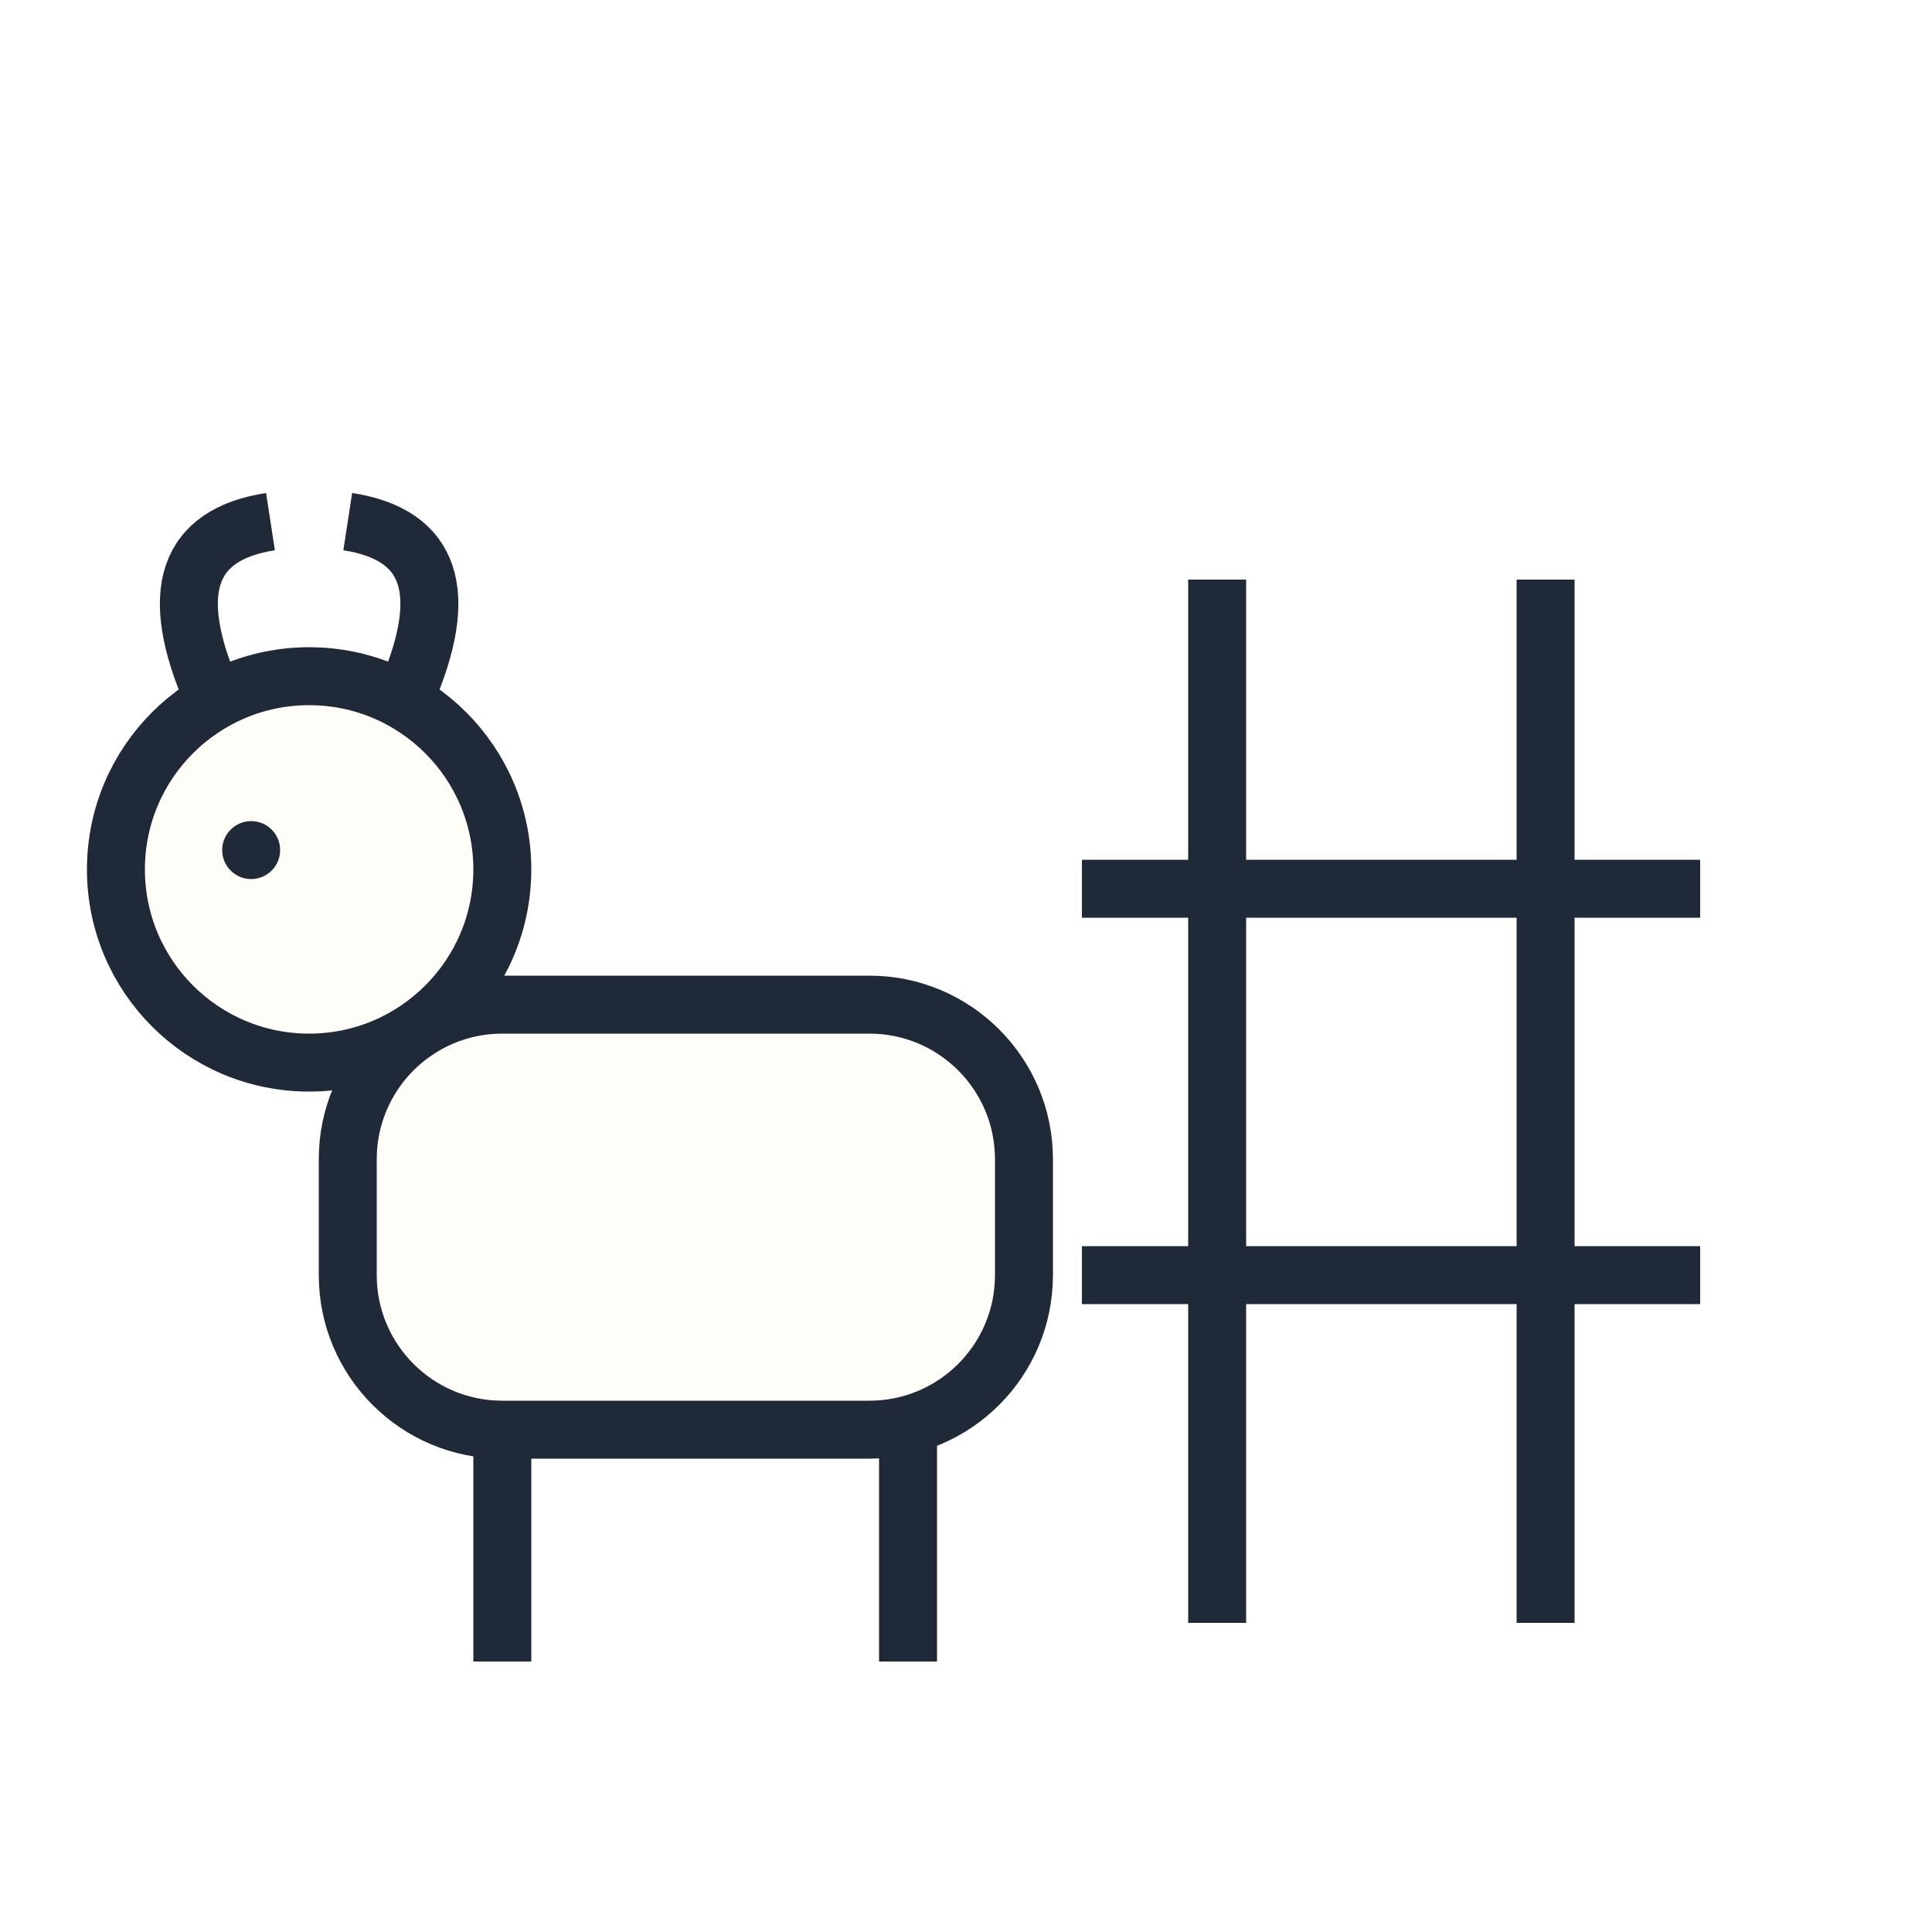
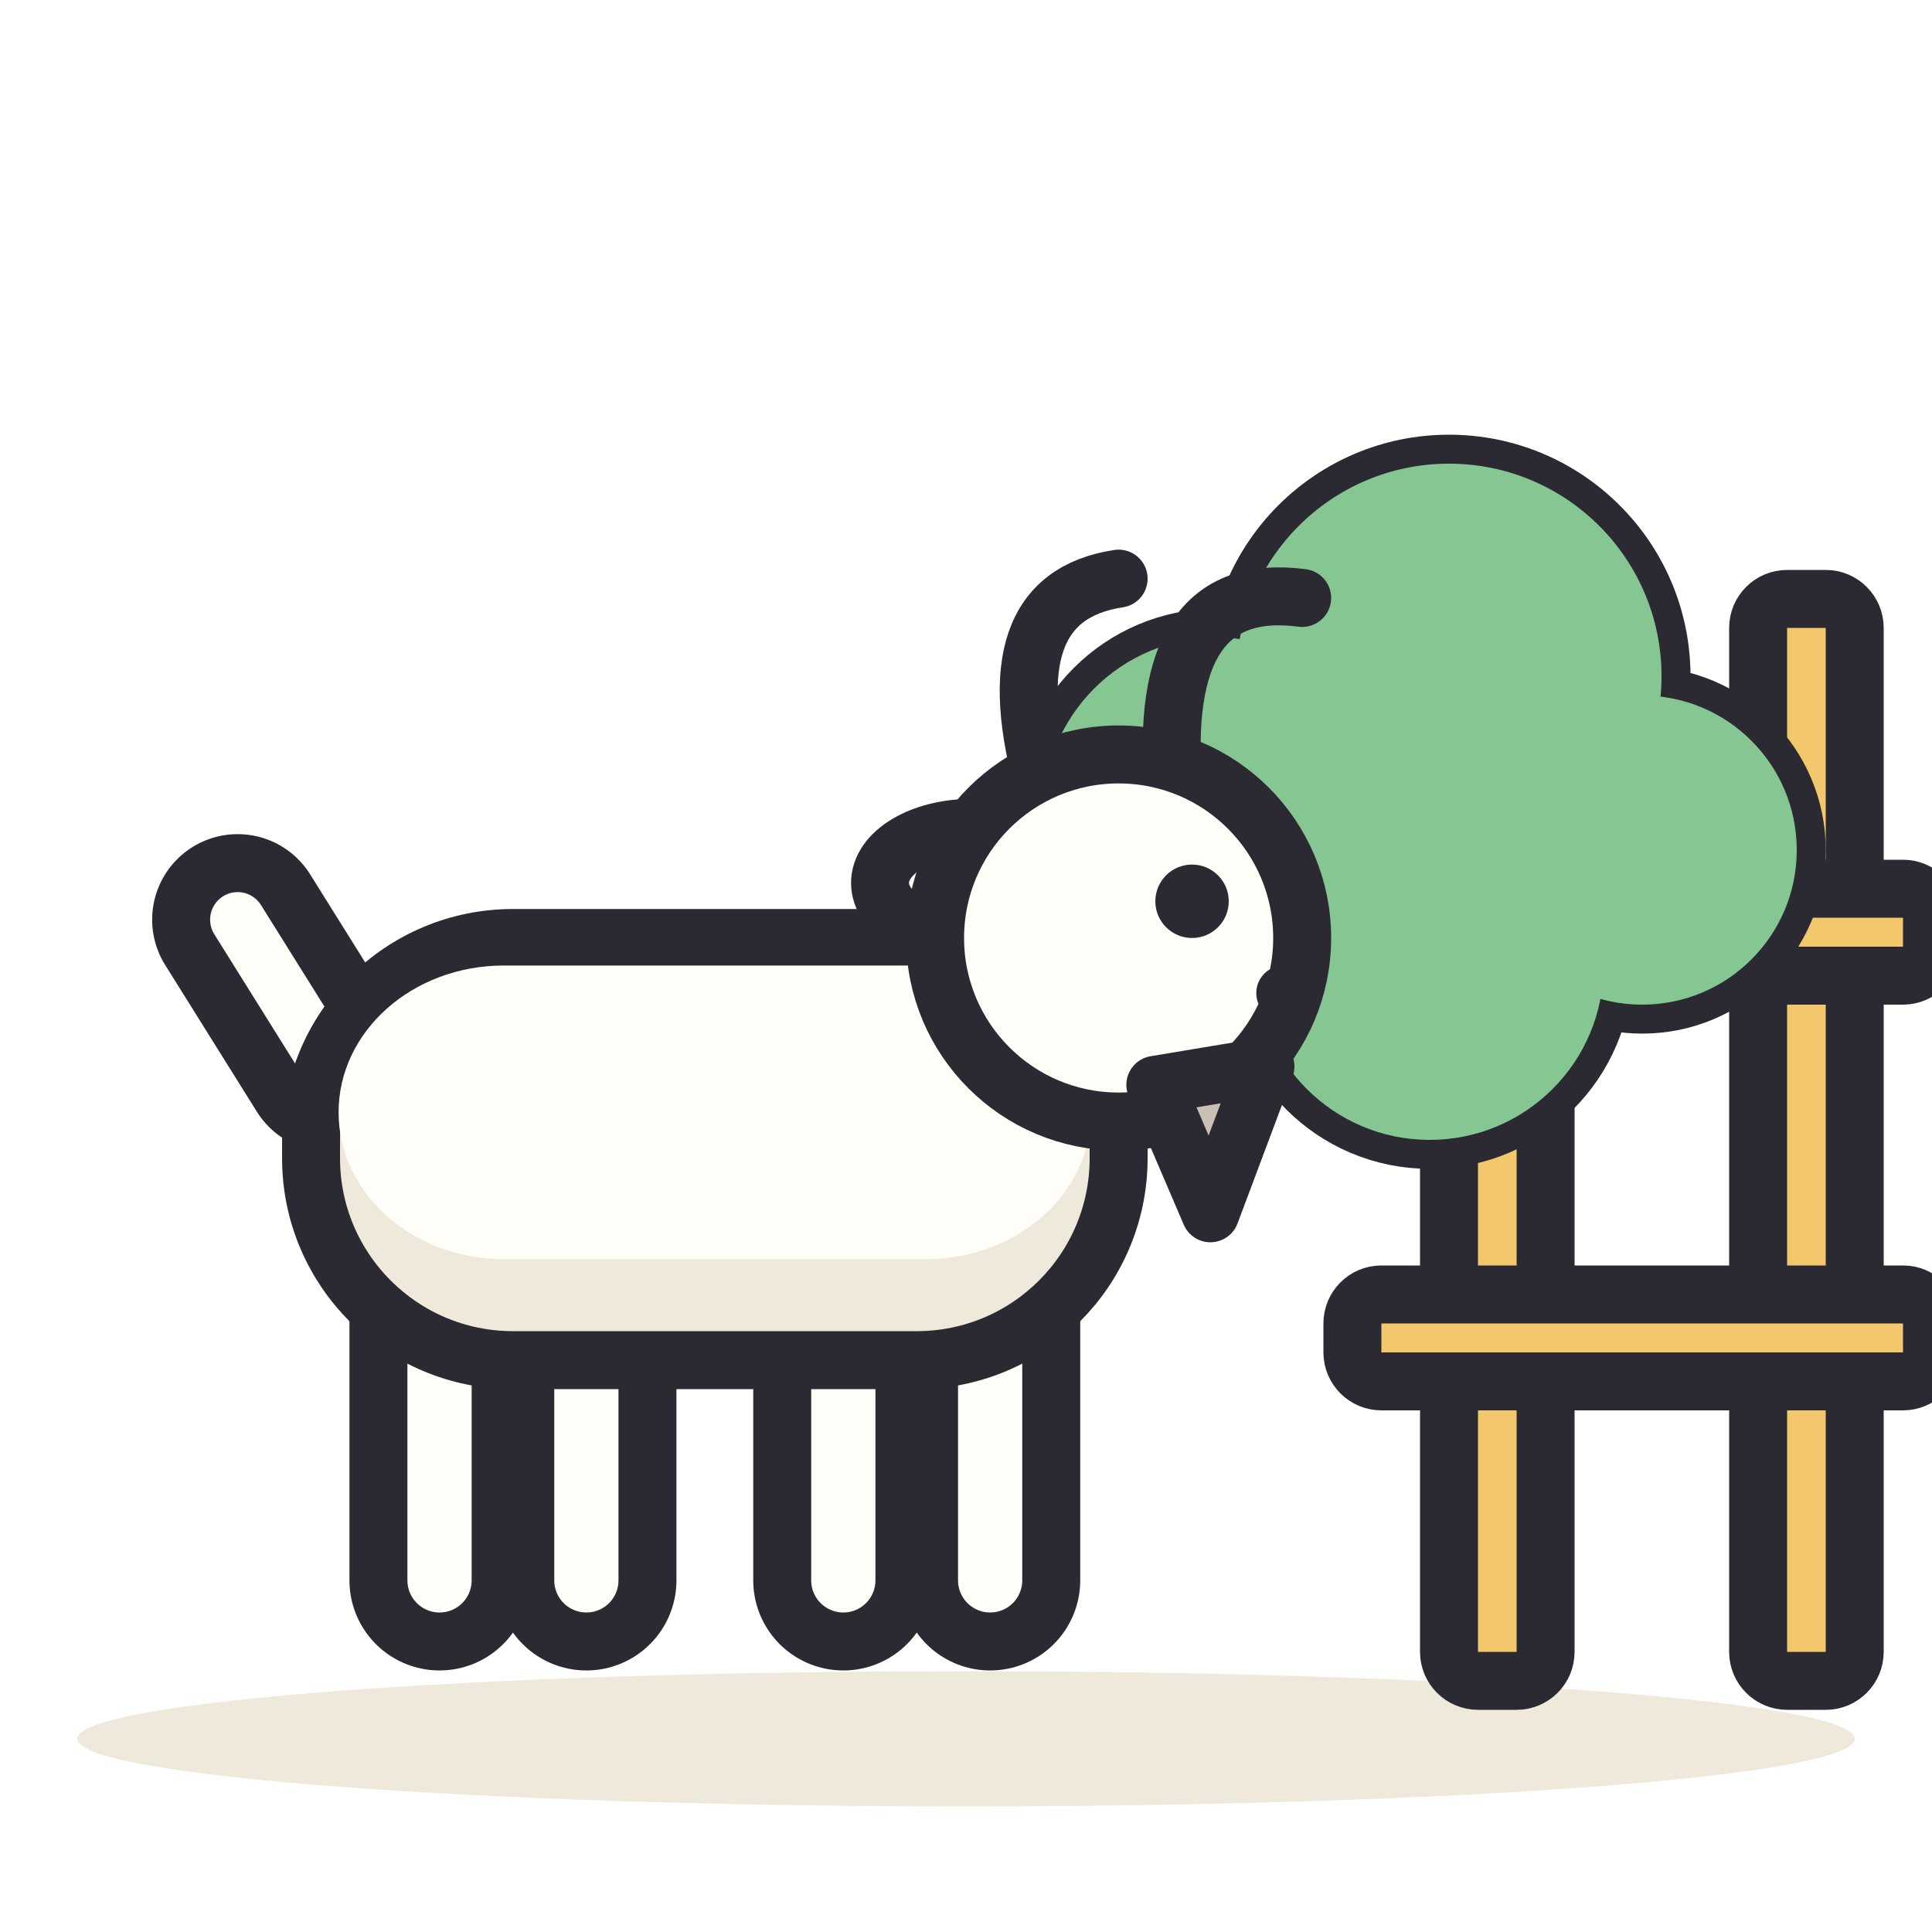
<svg xmlns="http://www.w3.org/2000/svg" viewBox="0 0 200 200" width="200" height="200" role="img" fill="none">
-   <g stroke="#1f2937" stroke-width="6" stroke-linejoin="round">
-     <line x1="126" y1="60" x2="126" y2="168" />
-     <line x1="160" y1="60" x2="160" y2="168" />
-     <line x1="112" y1="92" x2="176" y2="92" />
-     <line x1="112" y1="132" x2="176" y2="132" />
-     <rect x="36" y="104" width="70" height="44" rx="16" fill="#fffdf7" />
-     <circle cx="32" cy="90" r="20" fill="#fffdf7" />
-     <path d="M22 72 q-7 -16 6 -18 M42 72 q7 -16 -6 -18" fill="none" />
-     <circle cx="26" cy="88" r="3" fill="#1f2937" stroke="none" />
-     <line x1="52" y1="148" x2="52" y2="172" />
-     <line x1="94" y1="148" x2="94" y2="172" />
-   </g>
+   <ellipse cx="100" cy="180" rx="92" ry="7" fill="#efe9dc" />
+   <rect x="150" y="62" width="10" height="112" rx="3" fill="#f3c86d" stroke="#2b2a33" stroke-width="6" stroke-linejoin="round" stroke-linecap="round" />
+   <rect x="182" y="62" width="10" height="112" rx="3" fill="#f3c86d" stroke="#2b2a33" stroke-width="6" stroke-linejoin="round" stroke-linecap="round" />
+   <rect x="140" y="92" width="60" height="9" rx="3" fill="#f3c86d" stroke="#2b2a33" stroke-width="6" stroke-linejoin="round" stroke-linecap="round" />
+   <rect x="140" y="134" width="60" height="9" rx="3" fill="#f3c86d" stroke="#2b2a33" stroke-width="6" stroke-linejoin="round" stroke-linecap="round" />
+   <circle cx="126" cy="84" r="18" fill="#86c692" stroke="#2b2a33" stroke-width="6" stroke-linejoin="round" stroke-linecap="round" />
+   <circle cx="150" cy="70" r="22" fill="#86c692" stroke="#2b2a33" stroke-width="6" stroke-linejoin="round" stroke-linecap="round" />
+   <circle cx="170" cy="88" r="16" fill="#86c692" stroke="#2b2a33" stroke-width="6" stroke-linejoin="round" stroke-linecap="round" />
+   <circle cx="148" cy="100" r="18" fill="#86c692" stroke="#2b2a33" stroke-width="6" stroke-linejoin="round" stroke-linecap="round" />
+   <circle cx="126" cy="84" r="18" fill="#86c692" />
+   <circle cx="150" cy="70" r="22" fill="#86c692" />
+   <circle cx="170" cy="88" r="16" fill="#86c692" />
+   <circle cx="148" cy="100" r="18" fill="#86c692" />
+   <line x1="45.5" y1="135.1" x2="45.5" y2="163.6" stroke="#2b2a33" stroke-width="18.65" stroke-linecap="round" />
+   <line x1="45.5" y1="135.1" x2="45.5" y2="163.6" stroke="#fffdf7" stroke-width="6.65" stroke-linecap="round" />
+   <line x1="60.7" y1="135.1" x2="60.7" y2="163.6" stroke="#2b2a33" stroke-width="18.65" stroke-linecap="round" />
+   <line x1="60.7" y1="135.1" x2="60.7" y2="163.6" stroke="#fffdf7" stroke-width="6.65" stroke-linecap="round" />
+   <line x1="87.3" y1="135.1" x2="87.3" y2="163.6" stroke="#2b2a33" stroke-width="18.65" stroke-linecap="round" />
+   <line x1="87.3" y1="135.1" x2="87.3" y2="163.6" stroke="#fffdf7" stroke-width="6.65" stroke-linecap="round" />
+   <line x1="102.5" y1="135.1" x2="102.5" y2="163.6" stroke="#2b2a33" stroke-width="18.65" stroke-linecap="round" />
+   <line x1="102.5" y1="135.1" x2="102.5" y2="163.6" stroke="#fffdf7" stroke-width="6.65" stroke-linecap="round" />
+   <line x1="34.1" y1="110.4" x2="24.6" y2="95.2" stroke="#2b2a33" stroke-width="17.7" stroke-linecap="round" />
+   <line x1="34.1" y1="110.4" x2="24.6" y2="95.2" stroke="#fffdf7" stroke-width="5.7" stroke-linecap="round" />
+   <rect x="32.2" y="97.1" width="83.6" height="43.7" rx="20.9" fill="#efe9dc" stroke="#2b2a33" stroke-width="6" stroke-linejoin="round" stroke-linecap="round" />
+   <rect x="35.05" y="99.95" width="77.9" height="30.4" rx="17.1" fill="#fffdf7" />
+   <path d="M108.2 81.9 q-5.7 -20 7.6 -22 M121.5 81.9 q-1.9 -22 13.3 -20" fill="none" stroke="#2b2a33" stroke-width="6" stroke-linejoin="round" stroke-linecap="round" />
+   <ellipse cx="100.6" cy="91.4" rx="9.5" ry="5.7" fill="#fffdf7" stroke="#2b2a33" stroke-width="6" stroke-linejoin="round" stroke-linecap="round" />
+   <circle cx="115.8" cy="97.1" r="19" fill="#fffdf7" stroke="#2b2a33" stroke-width="6" stroke-linejoin="round" stroke-linecap="round" />
+   <polygon points="119.6,112.3 125.3,125.6 131,110.4" fill="#c9c2b4" stroke="#2b2a33" stroke-width="6" stroke-linejoin="round" stroke-linecap="round" />
+   <circle cx="123.4" cy="93.3" r="3.8" fill="#2b2a33" />
+   <circle cx="132.9" cy="102.8" r="2.85" fill="#2b2a33" />
</svg>
